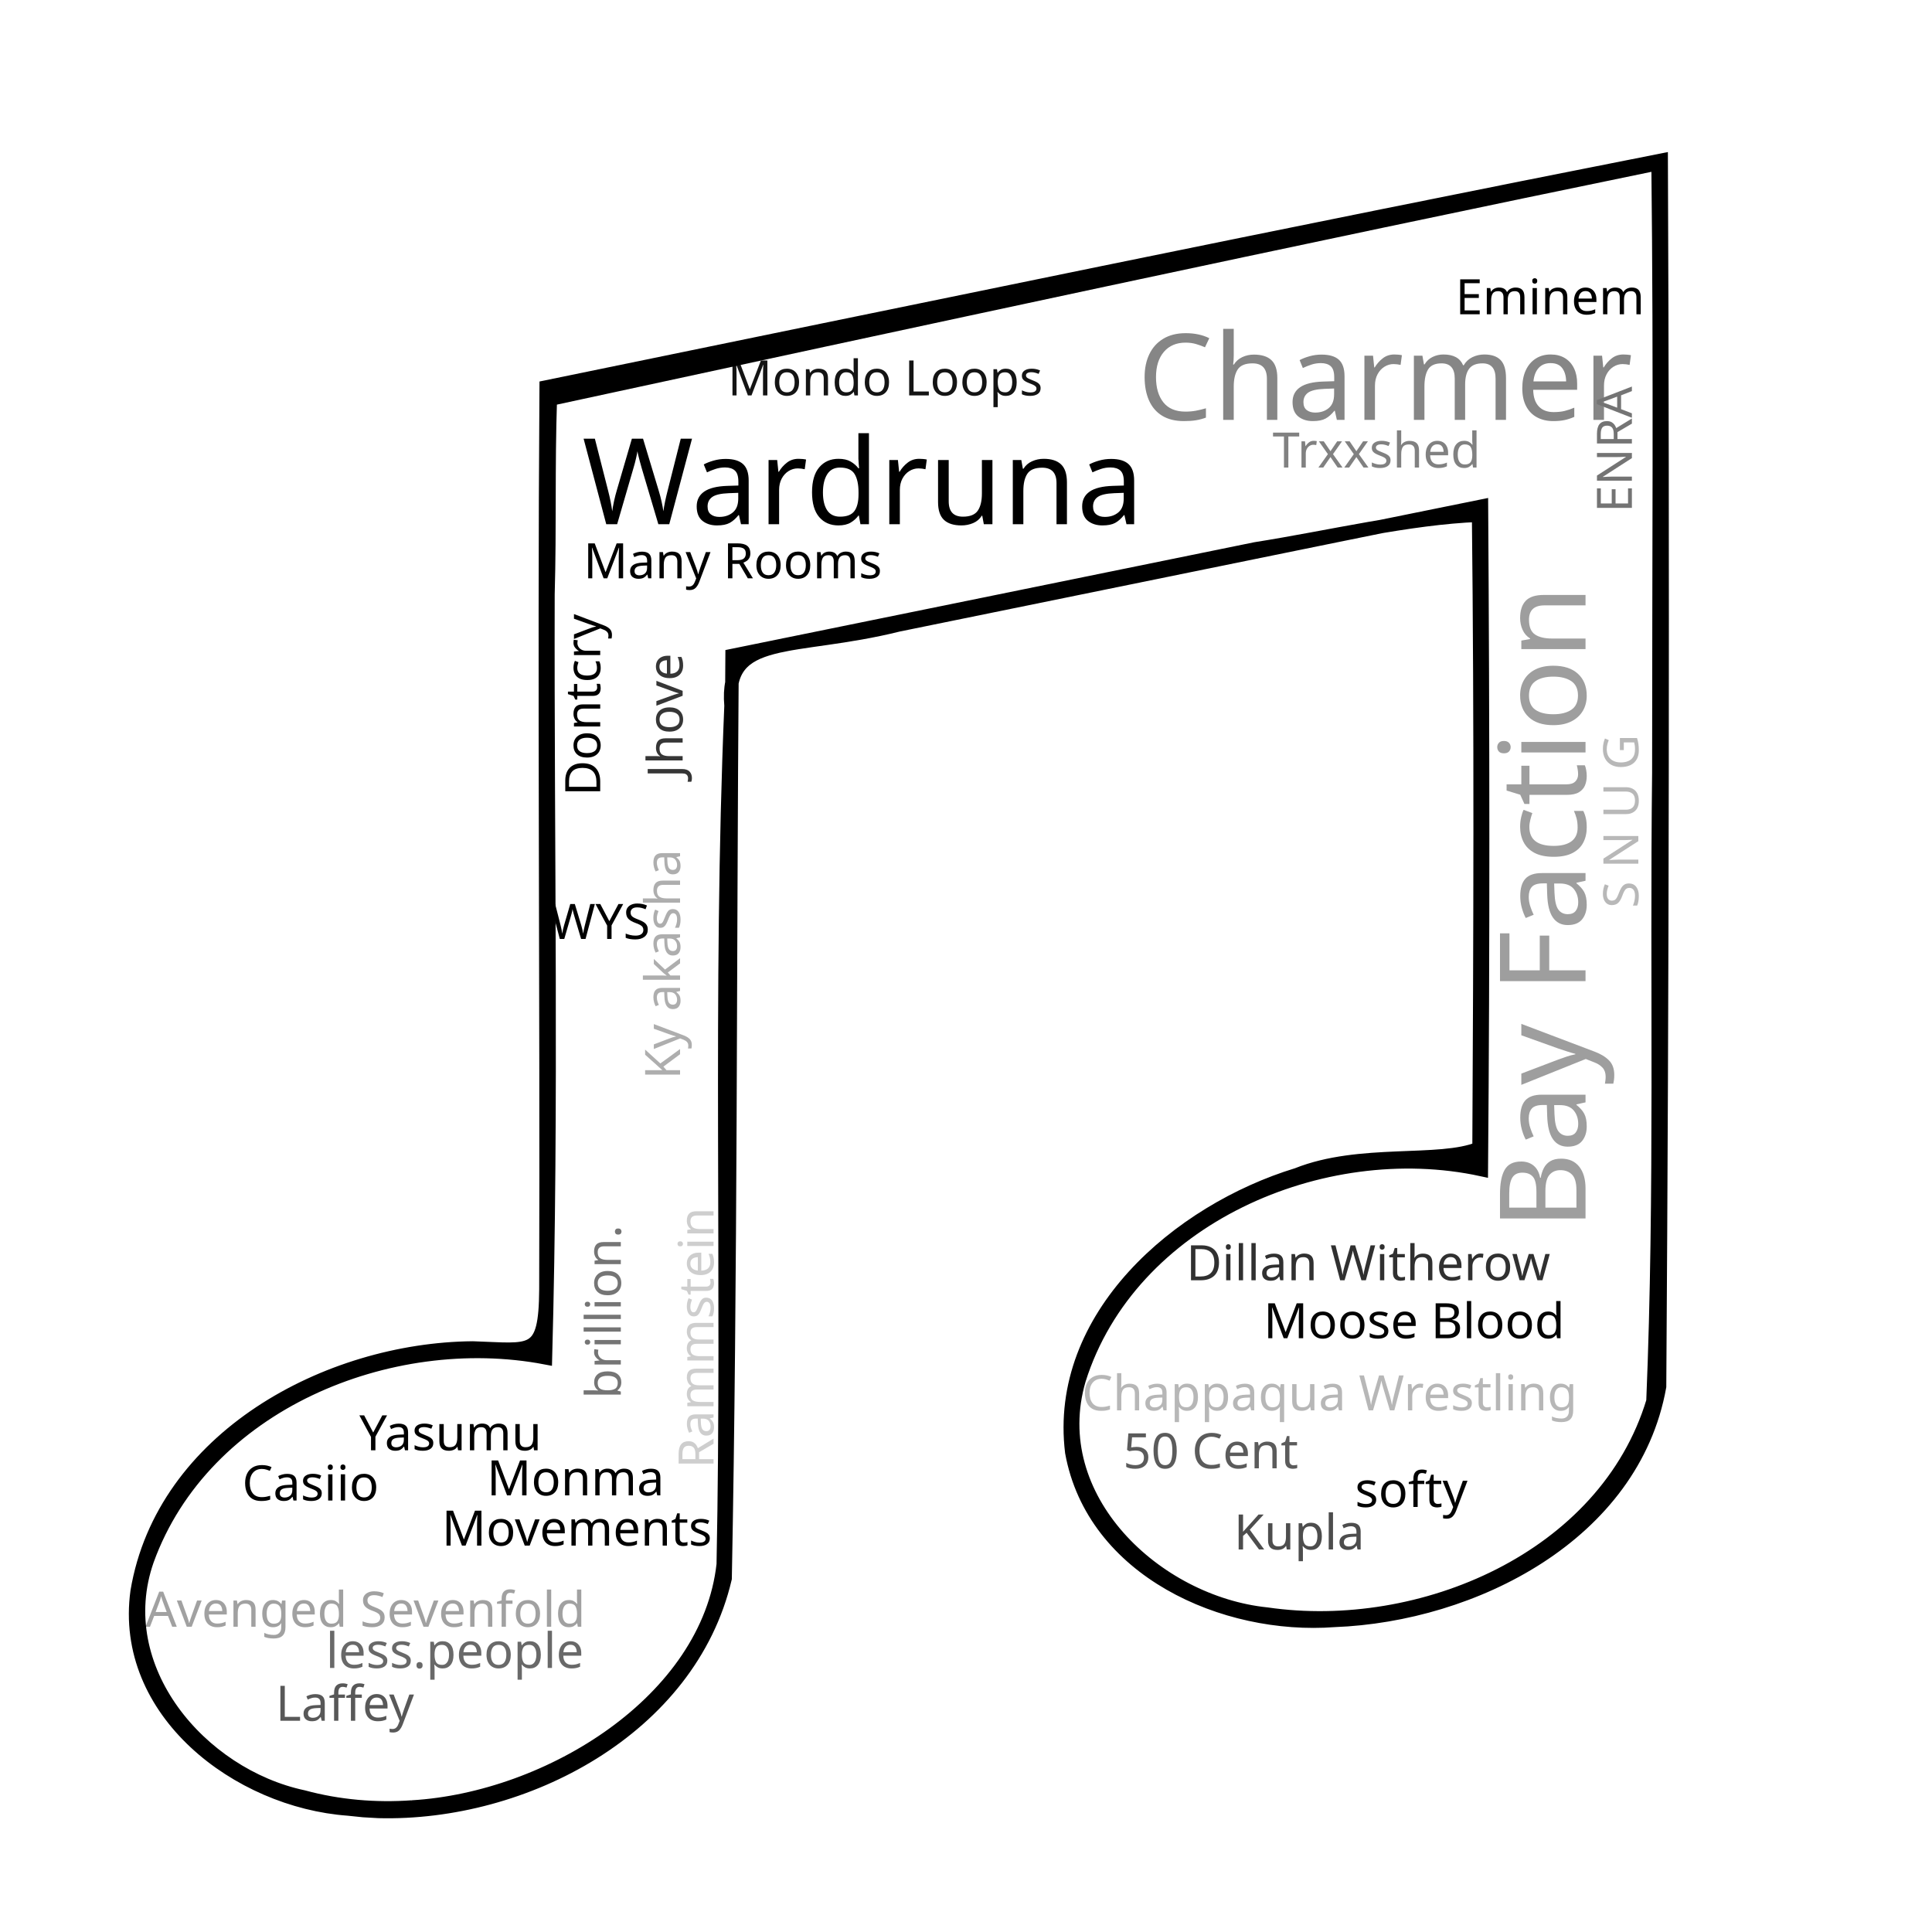
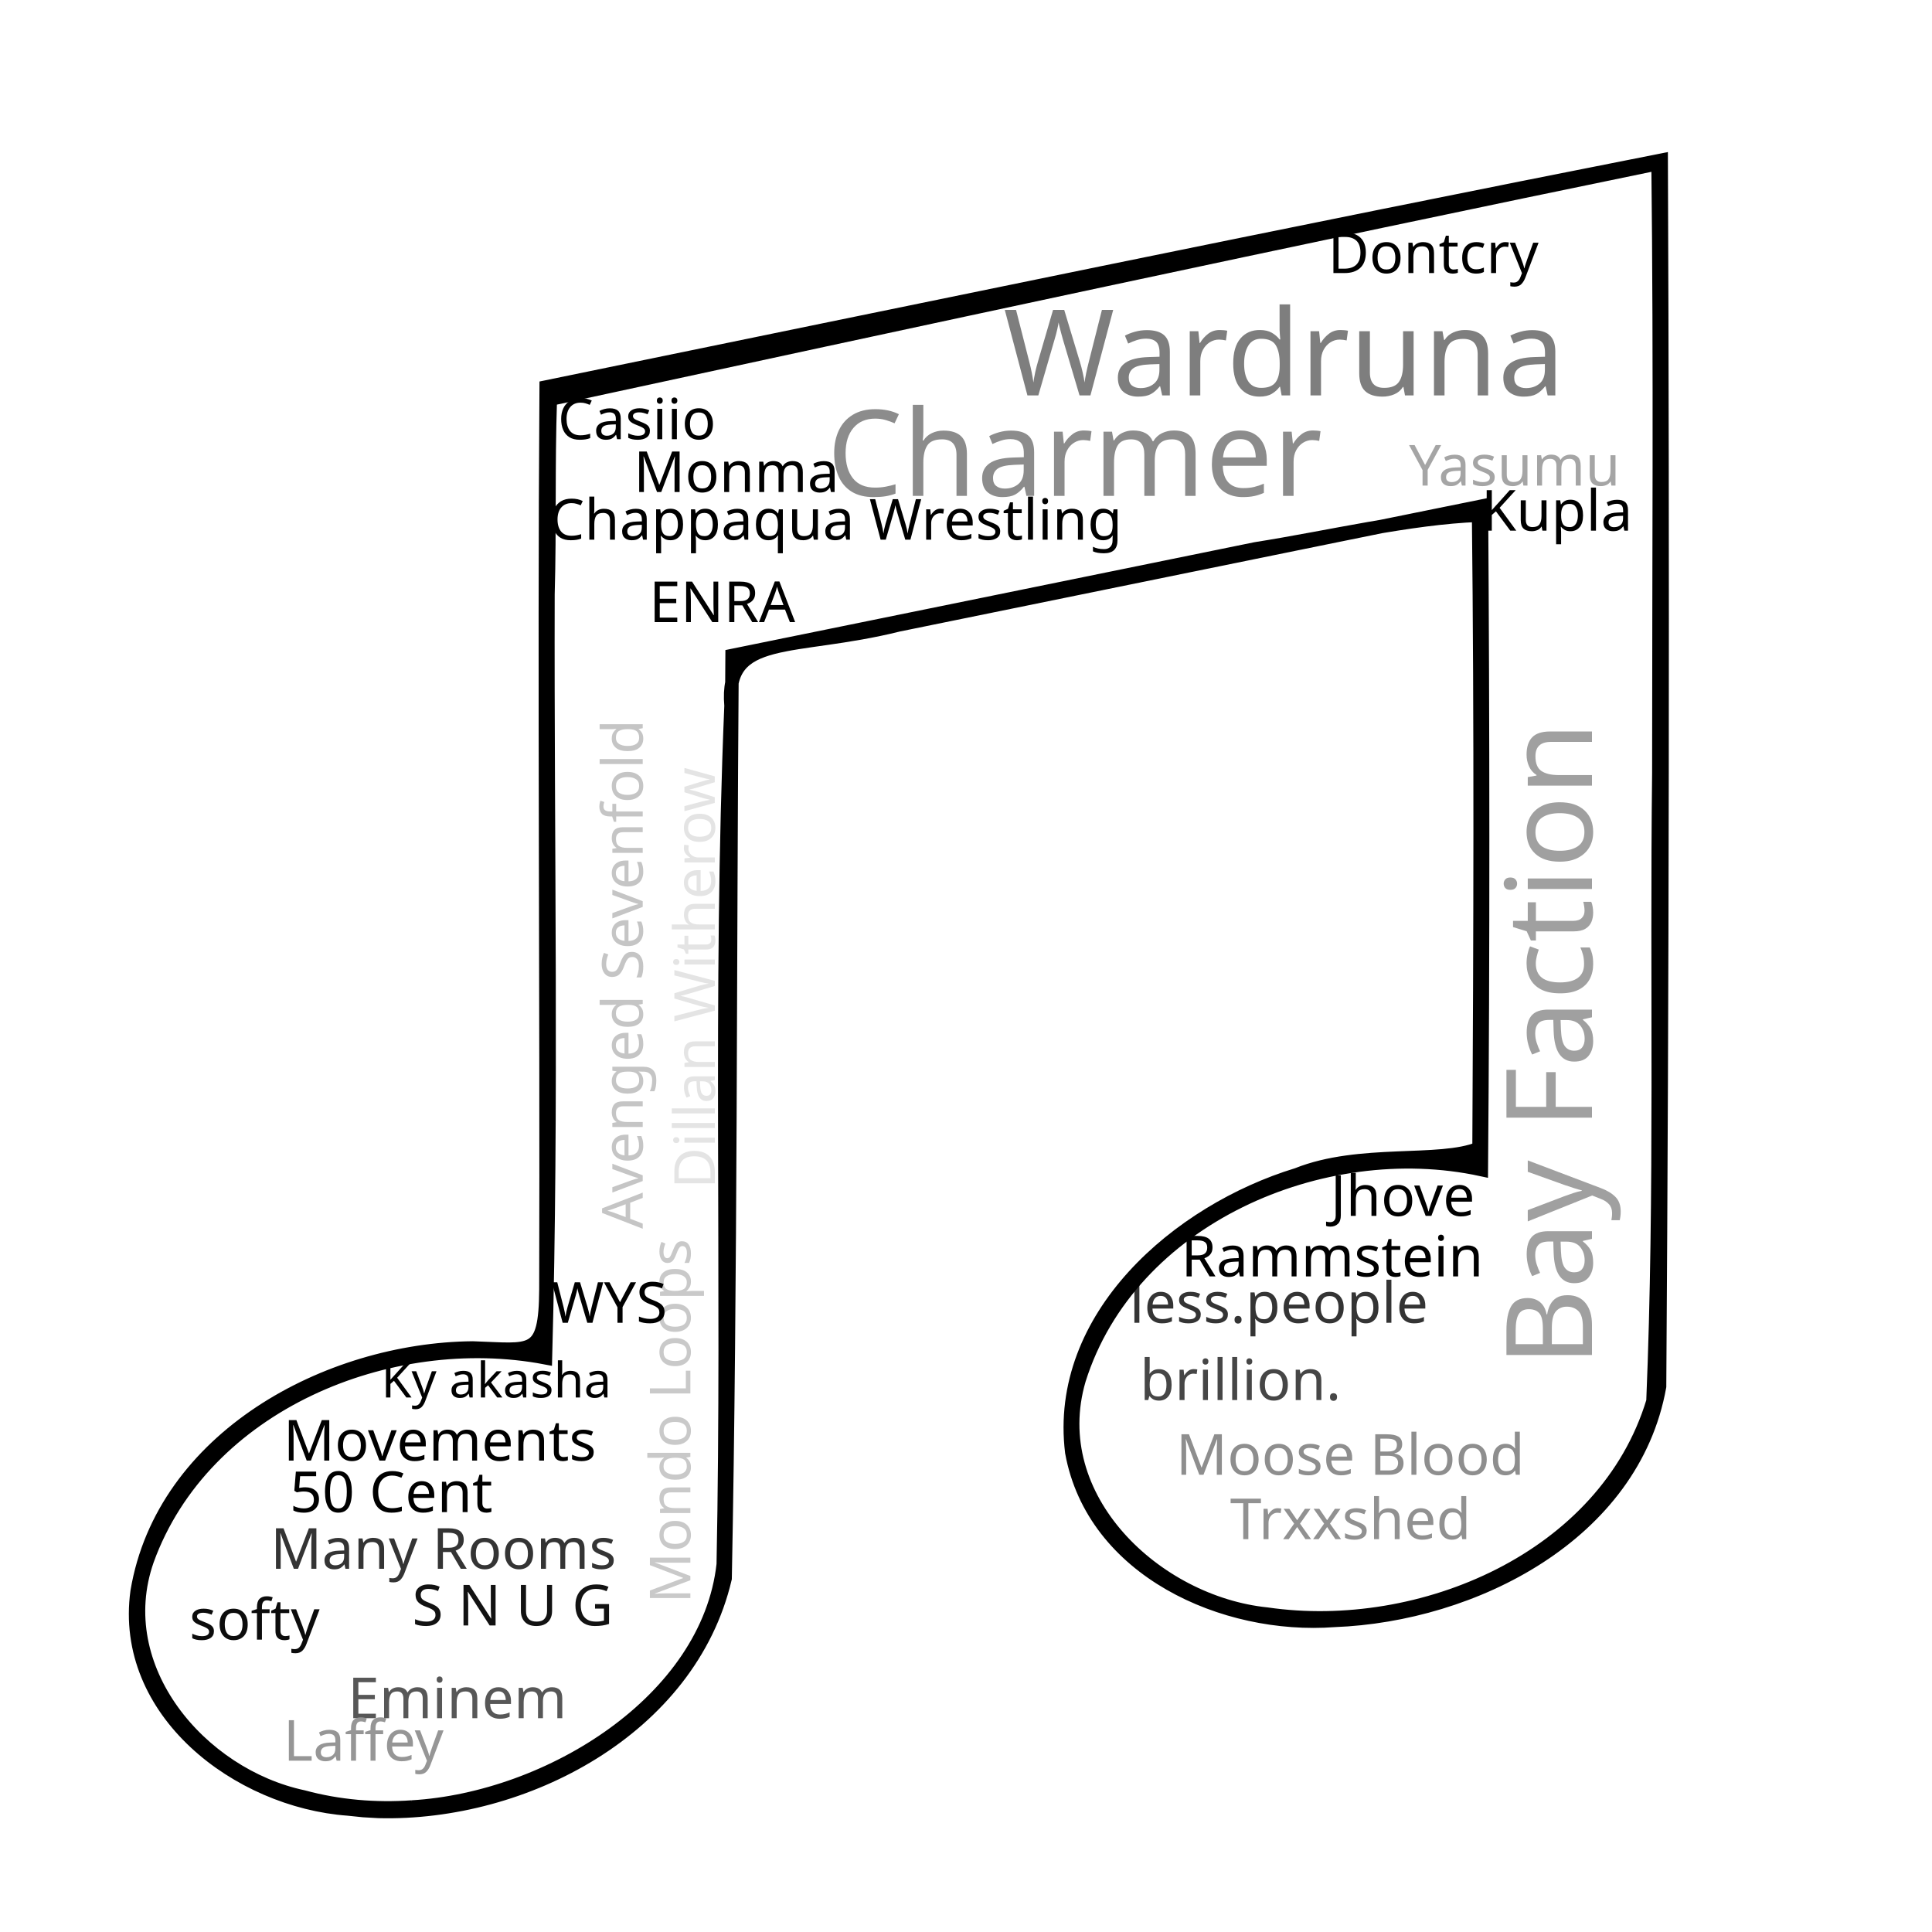
<svg xmlns="http://www.w3.org/2000/svg" version="1.1" id="svg833" width="1500" height="1500" viewBox="0 0 1500 1500">
  <style>text{font-family:'Droid Sans Mono';font-weight:normal;font-style:normal;}</style>
  <rect width="100%" height="100%" style="fill:white" />
-   <text transform="translate(883,326)" font-size="93" style="fill:rgb(134, 134, 134)">Charmer</text>
-   <text transform="translate(1231,955) rotate(-90)" font-size="93" style="fill:rgb(158, 158, 158)">Bay Faction</text>
-   <text transform="translate(452,407)" font-size="93" style="fill:rgb(0, 0, 0)">Wardruna</text>
-   <text transform="translate(840,1095)" font-size="38" style="fill:rgb(183, 183, 183)">Chappaqua Wrestling</text>
-   <text transform="translate(1130,244)" font-size="38" style="fill:rgb(0, 0, 0)">Eminem</text>
-   <text transform="translate(453,449)" font-size="38" style="fill:rgb(0, 0, 0)">Many Rooms</text>
-   <text transform="translate(343,1200)" font-size="38" style="fill:rgb(0, 0, 0)">Movements</text>
-   <text transform="translate(981,1039)" font-size="38" style="fill:rgb(4, 4, 4)">Moose Blood</text>
-   <text transform="translate(113,1263)" font-size="38" style="fill:rgb(161, 161, 161)">Avenged Sevenfold</text>
-   <text transform="translate(554,1140) rotate(-90)" font-size="38" style="fill:rgb(206, 206, 206)">Rammstein</text>
-   <text transform="translate(1052,1170)" font-size="38" style="fill:rgb(3, 3, 3)">softy</text>
-   <text transform="translate(1267,398) rotate(-90)" font-size="38" style="fill:rgb(116, 116, 116)">ENRA</text>
-   <text transform="translate(988,363)" font-size="38" style="fill:rgb(129, 129, 129)">Trxxshed</text>
-   <text transform="translate(466,618) rotate(-90)" font-size="38" style="fill:rgb(0, 0, 0)">Dontcry</text>
-   <text transform="translate(279,1126)" font-size="38" style="fill:rgb(0, 0, 0)">Yasumu</text>
-   <text transform="translate(482,1086) rotate(-90)" font-size="38" style="fill:rgb(117, 117, 117)">brillion.</text>
-   <text transform="translate(253,1295)" font-size="38" style="fill:rgb(105, 105, 105)">less.people</text>
-   <text transform="translate(1272,705) rotate(-90)" font-size="38" style="fill:rgb(184, 184, 184)">S N U G</text>
-   <text transform="translate(530,604) rotate(-90)" font-size="38" style="fill:rgb(54, 54, 54)">Jhove</text>
-   <text transform="translate(565,307)" font-size="38" style="fill:rgb(20, 20, 20)">Mondo Loops</text>
-   <text transform="translate(921,994)" font-size="38" style="fill:rgb(48, 48, 48)">Dillan Witherow</text>
-   <text transform="translate(378,1161)" font-size="38" style="fill:rgb(0, 0, 0)">Monma</text>
-   <text transform="translate(188,1165)" font-size="38" style="fill:rgb(0, 0, 0)">Casiio</text>
-   <text transform="translate(214,1336)" font-size="38" style="fill:rgb(88, 88, 88)">Laffey</text>
-   <text transform="translate(958,1203)" font-size="38" style="fill:rgb(77, 77, 77)">Kupla</text>
-   <text transform="translate(872,1140)" font-size="38" style="fill:rgb(91, 91, 91)">50 Cent</text>
-   <text transform="translate(427,729)" font-size="38" style="fill:rgb(0, 0, 0)">WYS</text>
-   <text transform="translate(528,838) rotate(-90)" font-size="38" style="fill:rgb(174, 174, 174)">Ky akasha</text>
+   <text transform="translate(642,385)" font-size="93" style="fill:rgb(140, 140, 140)">Charmer</text>
+   <text transform="translate(1236,1061) rotate(-90)" font-size="93" style="fill:rgb(160, 160, 160)">Bay Faction</text>
+   <text transform="translate(779,307)" font-size="93" style="fill:rgb(126, 126, 126)">Wardruna</text>
+   <text transform="translate(426,419)" font-size="44" style="fill:rgb(0, 0, 0)">Chappaqua Wrestling</text>
+   <text transform="translate(270,1334)" font-size="44" style="fill:rgb(87, 87, 87)">Eminem</text>
+   <text transform="translate(210,1218)" font-size="44" style="fill:rgb(52, 52, 52)">Many Rooms</text>
+   <text transform="translate(220,1134)" font-size="44" style="fill:rgb(0, 0, 0)">Movements</text>
+   <text transform="translate(913,1145)" font-size="44" style="fill:rgb(142, 142, 142)">Moose Blood</text>
+   <text transform="translate(499,954) rotate(-90)" font-size="44" style="fill:rgb(197, 197, 197)">Avenged Sevenfold</text>
+   <text transform="translate(917,991)" font-size="44" style="fill:rgb(0, 0, 0)">Rammstein</text>
+   <text transform="translate(147,1273)" font-size="44" style="fill:rgb(12, 12, 12)">softy</text>
+   <text transform="translate(504,483)" font-size="44" style="fill:rgb(0, 0, 0)">ENRA</text>
+   <text transform="translate(955,1195)" font-size="44" style="fill:rgb(145, 145, 145)">Trxxshed</text>
+   <text transform="translate(1031,212)" font-size="44" style="fill:rgb(0, 0, 0)">Dontcry</text>
+   <text transform="translate(1094,377)" font-size="44" style="fill:rgb(165, 165, 165)">Yasumu</text>
+   <text transform="translate(885,1087)" font-size="44" style="fill:rgb(70, 70, 70)">brillion.</text>
+   <text transform="translate(877,1027)" font-size="44" style="fill:rgb(52, 52, 52)">less.people</text>
+   <text transform="translate(320,1262)" font-size="44" style="fill:rgb(18, 18, 18)">S N U G</text>
+   <text transform="translate(1033,944)" font-size="44" style="fill:rgb(0, 0, 0)">Jhove</text>
+   <text transform="translate(536,1245) rotate(-90)" font-size="44" style="fill:rgb(201, 201, 201)">Mondo Loops</text>
+   <text transform="translate(555,923) rotate(-90)" font-size="44" style="fill:rgb(228, 228, 228)">Dillan Witherow</text>
+   <text transform="translate(492,382)" font-size="44" style="fill:rgb(0, 0, 0)">Monma</text>
+   <text transform="translate(433,341)" font-size="44" style="fill:rgb(0, 0, 0)">Casiio</text>
+   <text transform="translate(220,1367)" font-size="44" style="fill:rgb(150, 150, 150)">Laffey</text>
+   <text transform="translate(1150,412)" font-size="44" style="fill:rgb(0, 0, 0)">Kupla</text>
+   <text transform="translate(225,1174)" font-size="44" style="fill:rgb(0, 0, 0)">50 Cent</text>
+   <text transform="translate(428,1027)" font-size="44" style="fill:rgb(0, 0, 0)">WYS</text>
+   <text transform="translate(296,1085)" font-size="38" style="fill:rgb(0, 0, 0)">Ky akasha</text>
  <defs id="defs837" />
  <g id="g841">
    <path id="path845" style="fill:#000000;stroke:#000000;stroke-width:10.45;stroke-miterlimit:4;stroke-dasharray:none;stroke-opacity:1" d="M 270.369,1404.498 C 184.867,1398.311 93.643,1329.091 106.477,1235.606 c 20.004,-119.333 147.8,-188 260.551,-189.044 45.944,1.431 56.459,7.59 56.821,-45.532 0.695,-233.52 -1.481,-467.055 0.205,-700.564 288.44,-59.221 576.818,-119.04 865.686,-176.059 1.325,317.359 0.887,634.749 -1.262,952.105 -20.619,115.018 -144.724,177.497 -252.508,181.559 -85.521,6.478 -187.178,-38.722 -203.841,-130.565 -12.892,-105.293 82.771,-187.39 174.983,-215.54 48.772,-19.524 110.588,-7.764 141.216,-20.377 0.881,-163.846 1.496,-327.741 -0.343,-491.572 -53.898,2.039 -115.367,16.982 -173.275,26.123 -135.444,27.593 -270.866,55.294 -406.321,82.835 -1.844,236.809 -0.877,479.747 -5.421,716.492 -27.362,116.845 -156.013,183.912 -269.085,180.917 l -11.78,-0.675 z M 320,1402.947 c 106.592,-6.287 229.765,-82.491 241.534,-188.353 4.405,-222.191 -3.263,-444.659 6.038,-666.709 -4.961,-57.237 48.085,-42.32 129.93,-62.681 C 848.406,454.495 999.256,423.51 1150.2,393 c 1.123,171.657 1.334,343.346 -0.101,515 -123.334,-26.637 -272.851,37.751 -312.263,163.186 -26.994,92.041 59.683,173.208 145.774,182.001 119.395,17.337 262.803,-43.008 299.753,-165.226 6.742,-162.204 2.659,-325.438 4.553,-488.043 -0.021,-157.637 1.206,-315.293 -0.593,-472.918 -280.443,57.725 -580.219,122.388 -860.059,182.905 -1.775,53.607 -0.338,98.042 -1.822,151.65 -0.508,197.495 3.409,395.278 -1.954,592.596 -120.964,-23.006 -265.368,36.046 -309.156,157.207 -29.356,84.009 41.144,166.74 121.146,183.74 27.449,7.449 56.18,9.867 84.523,7.849 z" />
  </g>
</svg>
